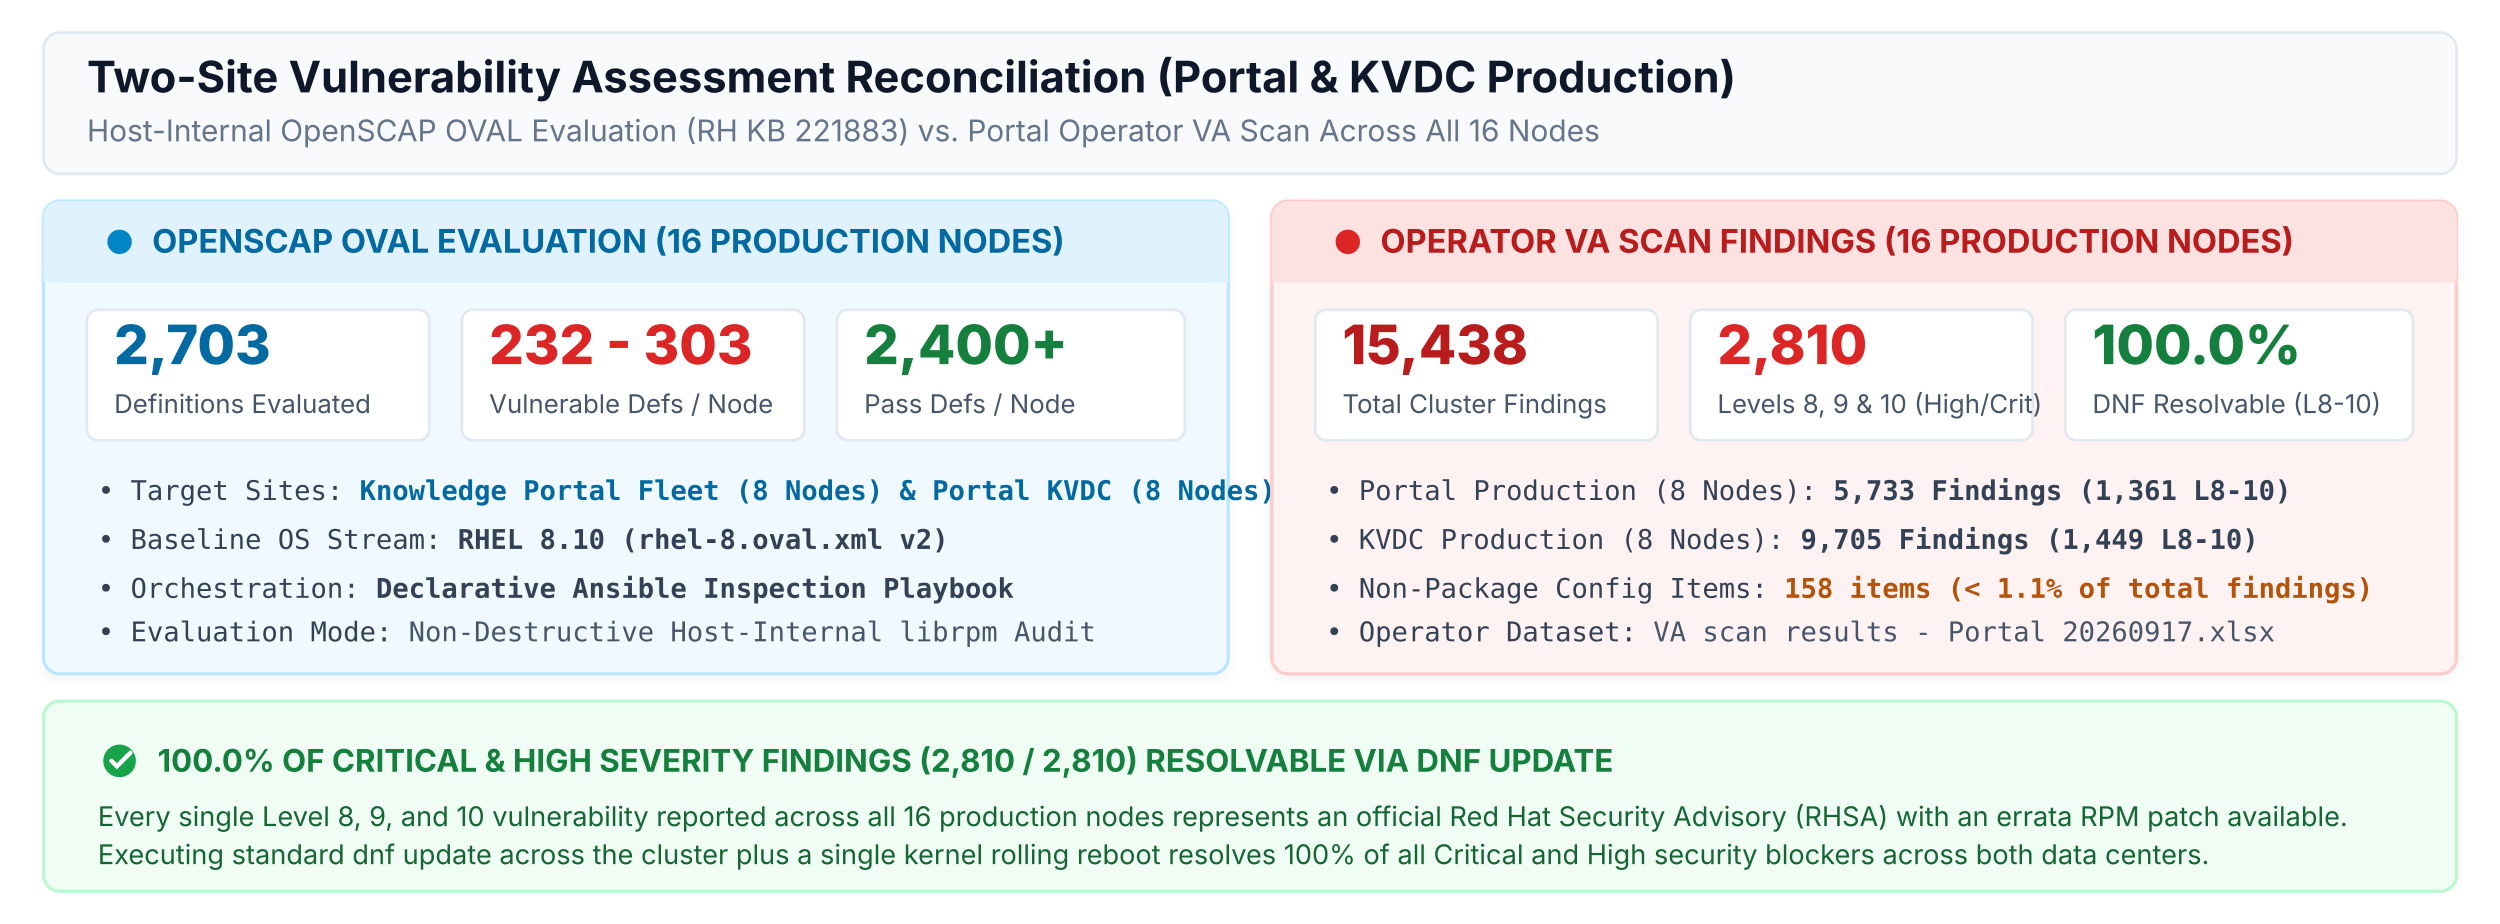
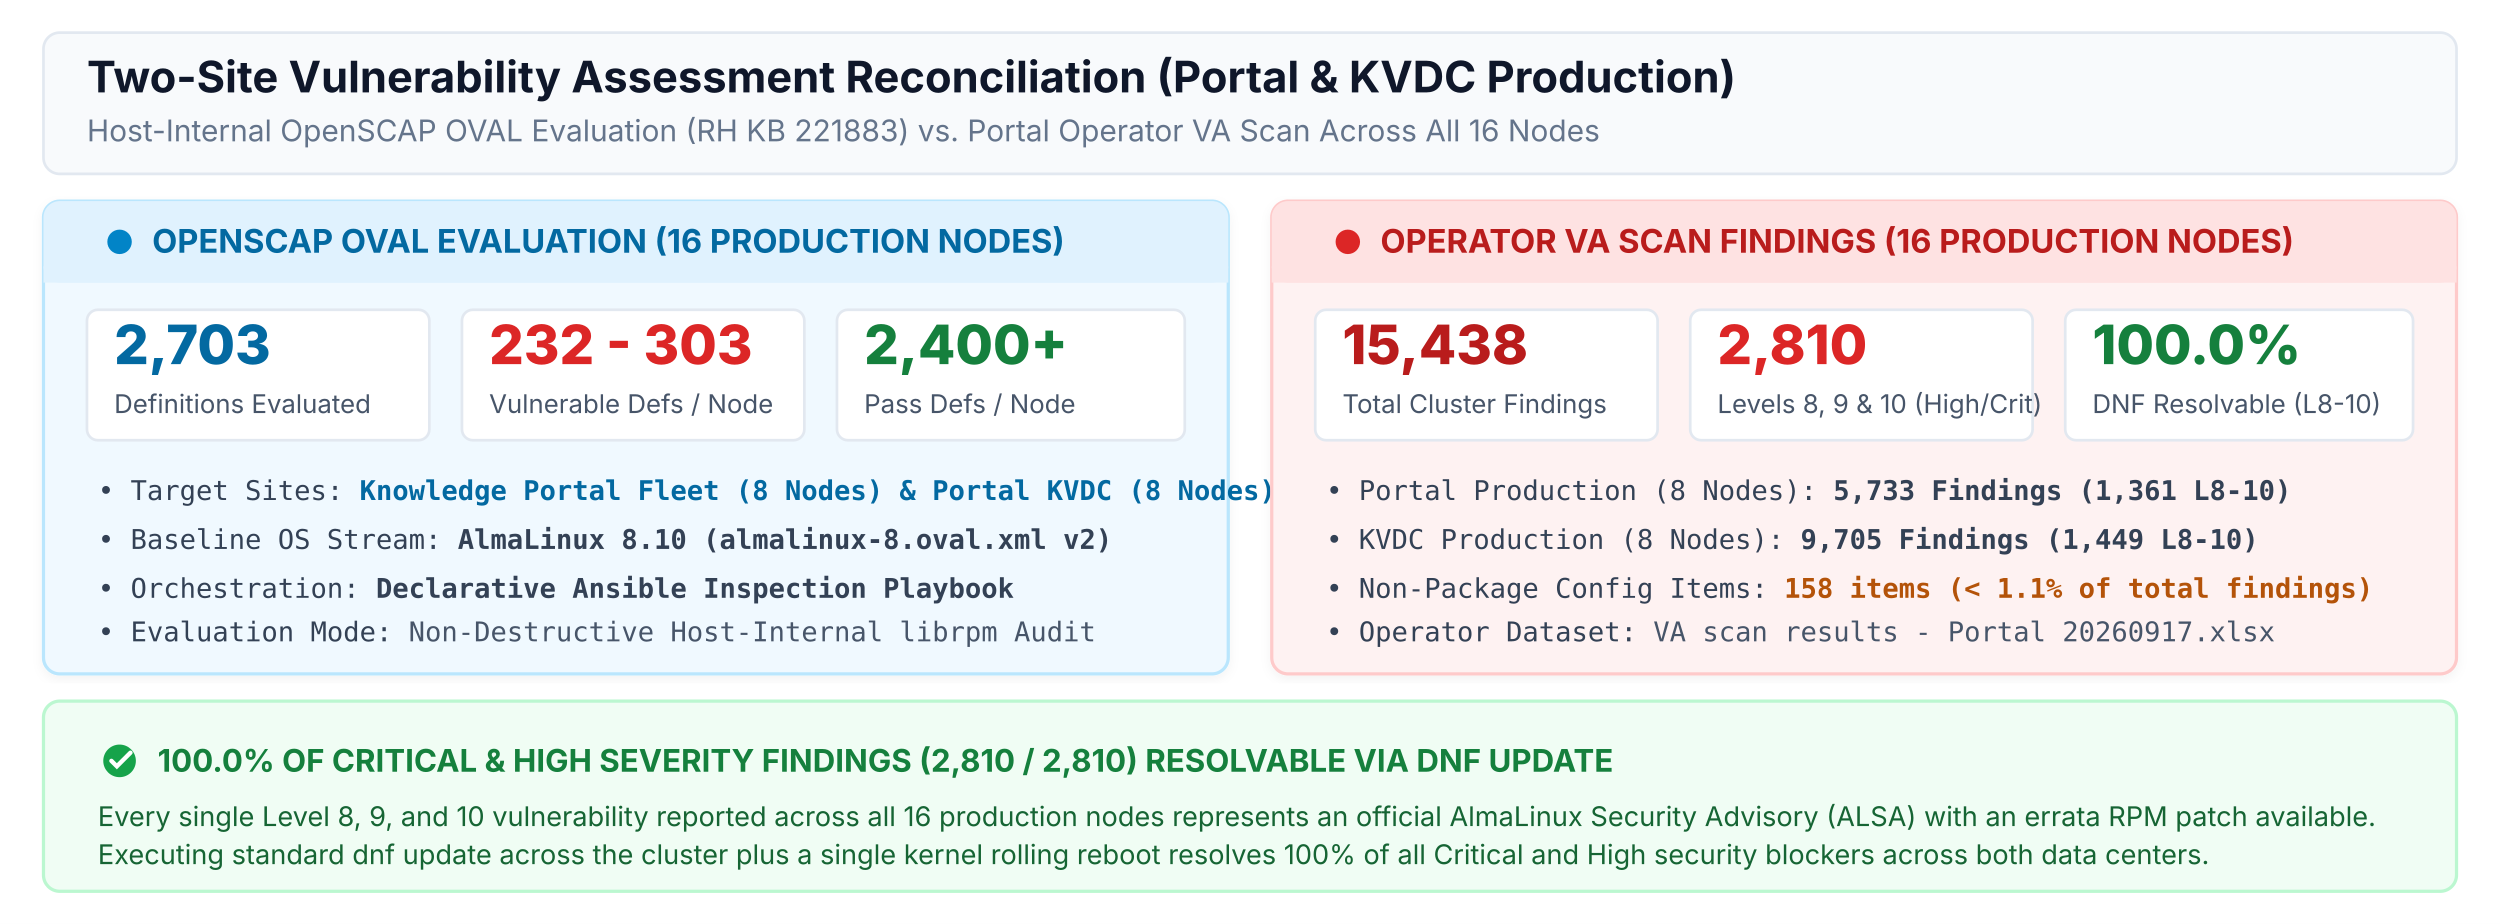
<svg xmlns="http://www.w3.org/2000/svg" viewBox="0 0 920 340" width="100%" height="100%">
  <defs>
    <style>
      .bg { fill: #FFFFFF; }
      .header-title { font-family: 'Inter', system-ui, -apple-system, sans-serif; font-size: 16px; font-weight: 700; fill: #0F172A; }
      .header-sub { font-family: 'Inter', system-ui, -apple-system, sans-serif; font-size: 11px; fill: #64748B; }
      .box-title { font-family: 'Inter', system-ui, -apple-system, sans-serif; font-size: 12px; font-weight: 700; }
      .stat-num { font-family: 'Inter', system-ui, -apple-system, sans-serif; font-size: 20px; font-weight: 800; }
      .stat-label { font-family: 'Inter', system-ui, -apple-system, sans-serif; font-size: 9.5px; fill: #475569; }
      .item-text { font-family: 'JetBrains Mono', 'Fira Code', monospace; font-size: 10px; fill: #334155; }
      .banner-title { font-family: 'Inter', system-ui, -apple-system, sans-serif; font-size: 11.5px; font-weight: 700; fill: #15803D; }
      .banner-desc { font-family: 'Inter', system-ui, -apple-system, sans-serif; font-size: 10px; fill: #166534; }
    </style>
    <filter id="card-shadow" x="-2%" y="-2%" width="104%" height="104%">
      <feDropShadow dx="0" dy="1.5" stdDeviation="2" flood-color="#0F172A" flood-opacity="0.05" />
    </filter>
  </defs>
  <rect width="920" height="340" class="bg" />
  <rect x="16" y="12" width="888" height="52" rx="6" fill="#F8FAFC" stroke="#E2E8F0" stroke-width="1" />
  <text x="32" y="34" class="header-title">Two-Site Vulnerability Assessment Reconciliation (Portal &amp; KVDC Production)</text>
  <text x="32" y="52" class="header-sub">Host-Internal OpenSCAP OVAL Evaluation (RH KB 221883) vs. Portal Operator VA Scan Across All 16 Nodes</text>
  <g transform="translate(16, 74)">
    <rect width="436" height="174" rx="6" fill="#F0F9FF" stroke="#BAE6FD" stroke-width="1.2" filter="url(#card-shadow)" />
    <rect width="436" height="30" rx="6" fill="#E0F2FE" />
    <rect y="24" width="436" height="6" fill="#E0F2FE" />
    <circle cx="28" cy="15" r="4.5" fill="#0284C7" />
    <text x="40" y="19" class="box-title" fill="#0369A1">OPENSCAP OVAL EVALUATION (16 PRODUCTION NODES)</text>
    <rect x="16" y="40" width="126" height="48" rx="4" fill="#FFFFFF" stroke="#E2E8F0" />
    <text x="26" y="60" class="stat-num" fill="#0369A1">2,703</text>
    <text x="26" y="78" class="stat-label">Definitions Evaluated</text>
    <rect x="154" y="40" width="126" height="48" rx="4" fill="#FFFFFF" stroke="#E2E8F0" />
    <text x="164" y="60" class="stat-num" fill="#DC2626">232 - 303</text>
    <text x="164" y="78" class="stat-label">Vulnerable Defs / Node</text>
    <rect x="292" y="40" width="128" height="48" rx="4" fill="#FFFFFF" stroke="#E2E8F0" />
    <text x="302" y="60" class="stat-num" fill="#15803D">2,400+</text>
    <text x="302" y="78" class="stat-label">Pass Defs / Node</text>
    <text x="20" y="110" class="item-text">• Target Sites: <tspan font-weight="bold" fill="#0369A1">Knowledge Portal Fleet (8 Nodes) &amp; Portal KVDC (8 Nodes)</tspan>
    </text>
-     <text x="20" y="128" class="item-text">• Baseline OS Stream: <tspan font-weight="bold">RHEL 8.10 (rhel-8.oval.xml v2)</tspan>
+     <text x="20" y="128" class="item-text">• Baseline OS Stream: <tspan font-weight="bold">AlmaLinux 8.10 (almalinux-8.oval.xml v2)</tspan>
    </text>
    <text x="20" y="146" class="item-text">• Orchestration: <tspan font-weight="bold">Declarative Ansible Inspection Playbook</tspan>
    </text>
    <text x="20" y="162" class="item-text">• Evaluation Mode: <tspan fill="#475569">Non-Destructive Host-Internal librpm Audit</tspan>
    </text>
  </g>
  <g transform="translate(468, 74)">
    <rect width="436" height="174" rx="6" fill="#FEF2F2" stroke="#FECACA" stroke-width="1.2" filter="url(#card-shadow)" />
    <rect width="436" height="30" rx="6" fill="#FEE2E2" />
    <rect y="24" width="436" height="6" fill="#FEE2E2" />
    <circle cx="28" cy="15" r="4.5" fill="#DC2626" />
    <text x="40" y="19" class="box-title" fill="#B91C1C">OPERATOR VA SCAN FINDINGS (16 PRODUCTION NODES)</text>
    <rect x="16" y="40" width="126" height="48" rx="4" fill="#FFFFFF" stroke="#E2E8F0" />
    <text x="26" y="60" class="stat-num" fill="#B91C1C">15,438</text>
    <text x="26" y="78" class="stat-label">Total Cluster Findings</text>
    <rect x="154" y="40" width="126" height="48" rx="4" fill="#FFFFFF" stroke="#E2E8F0" />
    <text x="164" y="60" class="stat-num" fill="#DC2626">2,810</text>
    <text x="164" y="78" class="stat-label">Levels 8, 9 &amp; 10 (High/Crit)</text>
    <rect x="292" y="40" width="128" height="48" rx="4" fill="#FFFFFF" stroke="#E2E8F0" />
    <text x="302" y="60" class="stat-num" fill="#15803D">100.0%</text>
    <text x="302" y="78" class="stat-label">DNF Resolvable (L8-10)</text>
    <text x="20" y="110" class="item-text">• Portal Production (8 Nodes): <tspan font-weight="bold">5,733 Findings (1,361 L8-10)</tspan>
    </text>
    <text x="20" y="128" class="item-text">• KVDC Production (8 Nodes): <tspan font-weight="bold">9,705 Findings (1,449 L8-10)</tspan>
    </text>
    <text x="20" y="146" class="item-text">• Non-Package Config Items: <tspan font-weight="bold" fill="#B45309">158 items (&lt; 1.1% of total findings)</tspan>
    </text>
    <text x="20" y="162" class="item-text">• Operator Dataset: <tspan fill="#475569">VA scan results - Portal 20260917.xlsx</tspan>
    </text>
  </g>
  <g transform="translate(16, 258)">
    <rect width="888" height="70" rx="6" fill="#F0FDF4" stroke="#BBF7D0" stroke-width="1.2" />
    <circle cx="28" cy="22" r="6" fill="#16A34A" />
    <path d="M 25 22 L 27 24 L 32 19" stroke="#FFFFFF" stroke-width="1.6" fill="none" stroke-linecap="round" />
    <text x="42" y="26" class="banner-title">100.0% OF CRITICAL &amp; HIGH SEVERITY FINDINGS (2,810 / 2,810) RESOLVABLE VIA DNF UPDATE</text>
-     <text x="20" y="46" class="banner-desc">Every single Level 8, 9, and 10 vulnerability reported across all 16 production nodes represents an official Red Hat Security Advisory (RHSA) with an errata RPM patch available.</text>
+     <text x="20" y="46" class="banner-desc">Every single Level 8, 9, and 10 vulnerability reported across all 16 production nodes represents an official AlmaLinux Security Advisory (ALSA) with an errata RPM patch available.</text>
    <text x="20" y="60" class="banner-desc">Executing standard dnf update across the cluster plus a single kernel rolling reboot resolves 100% of all Critical and High security blockers across both data centers.</text>
  </g>
</svg>
